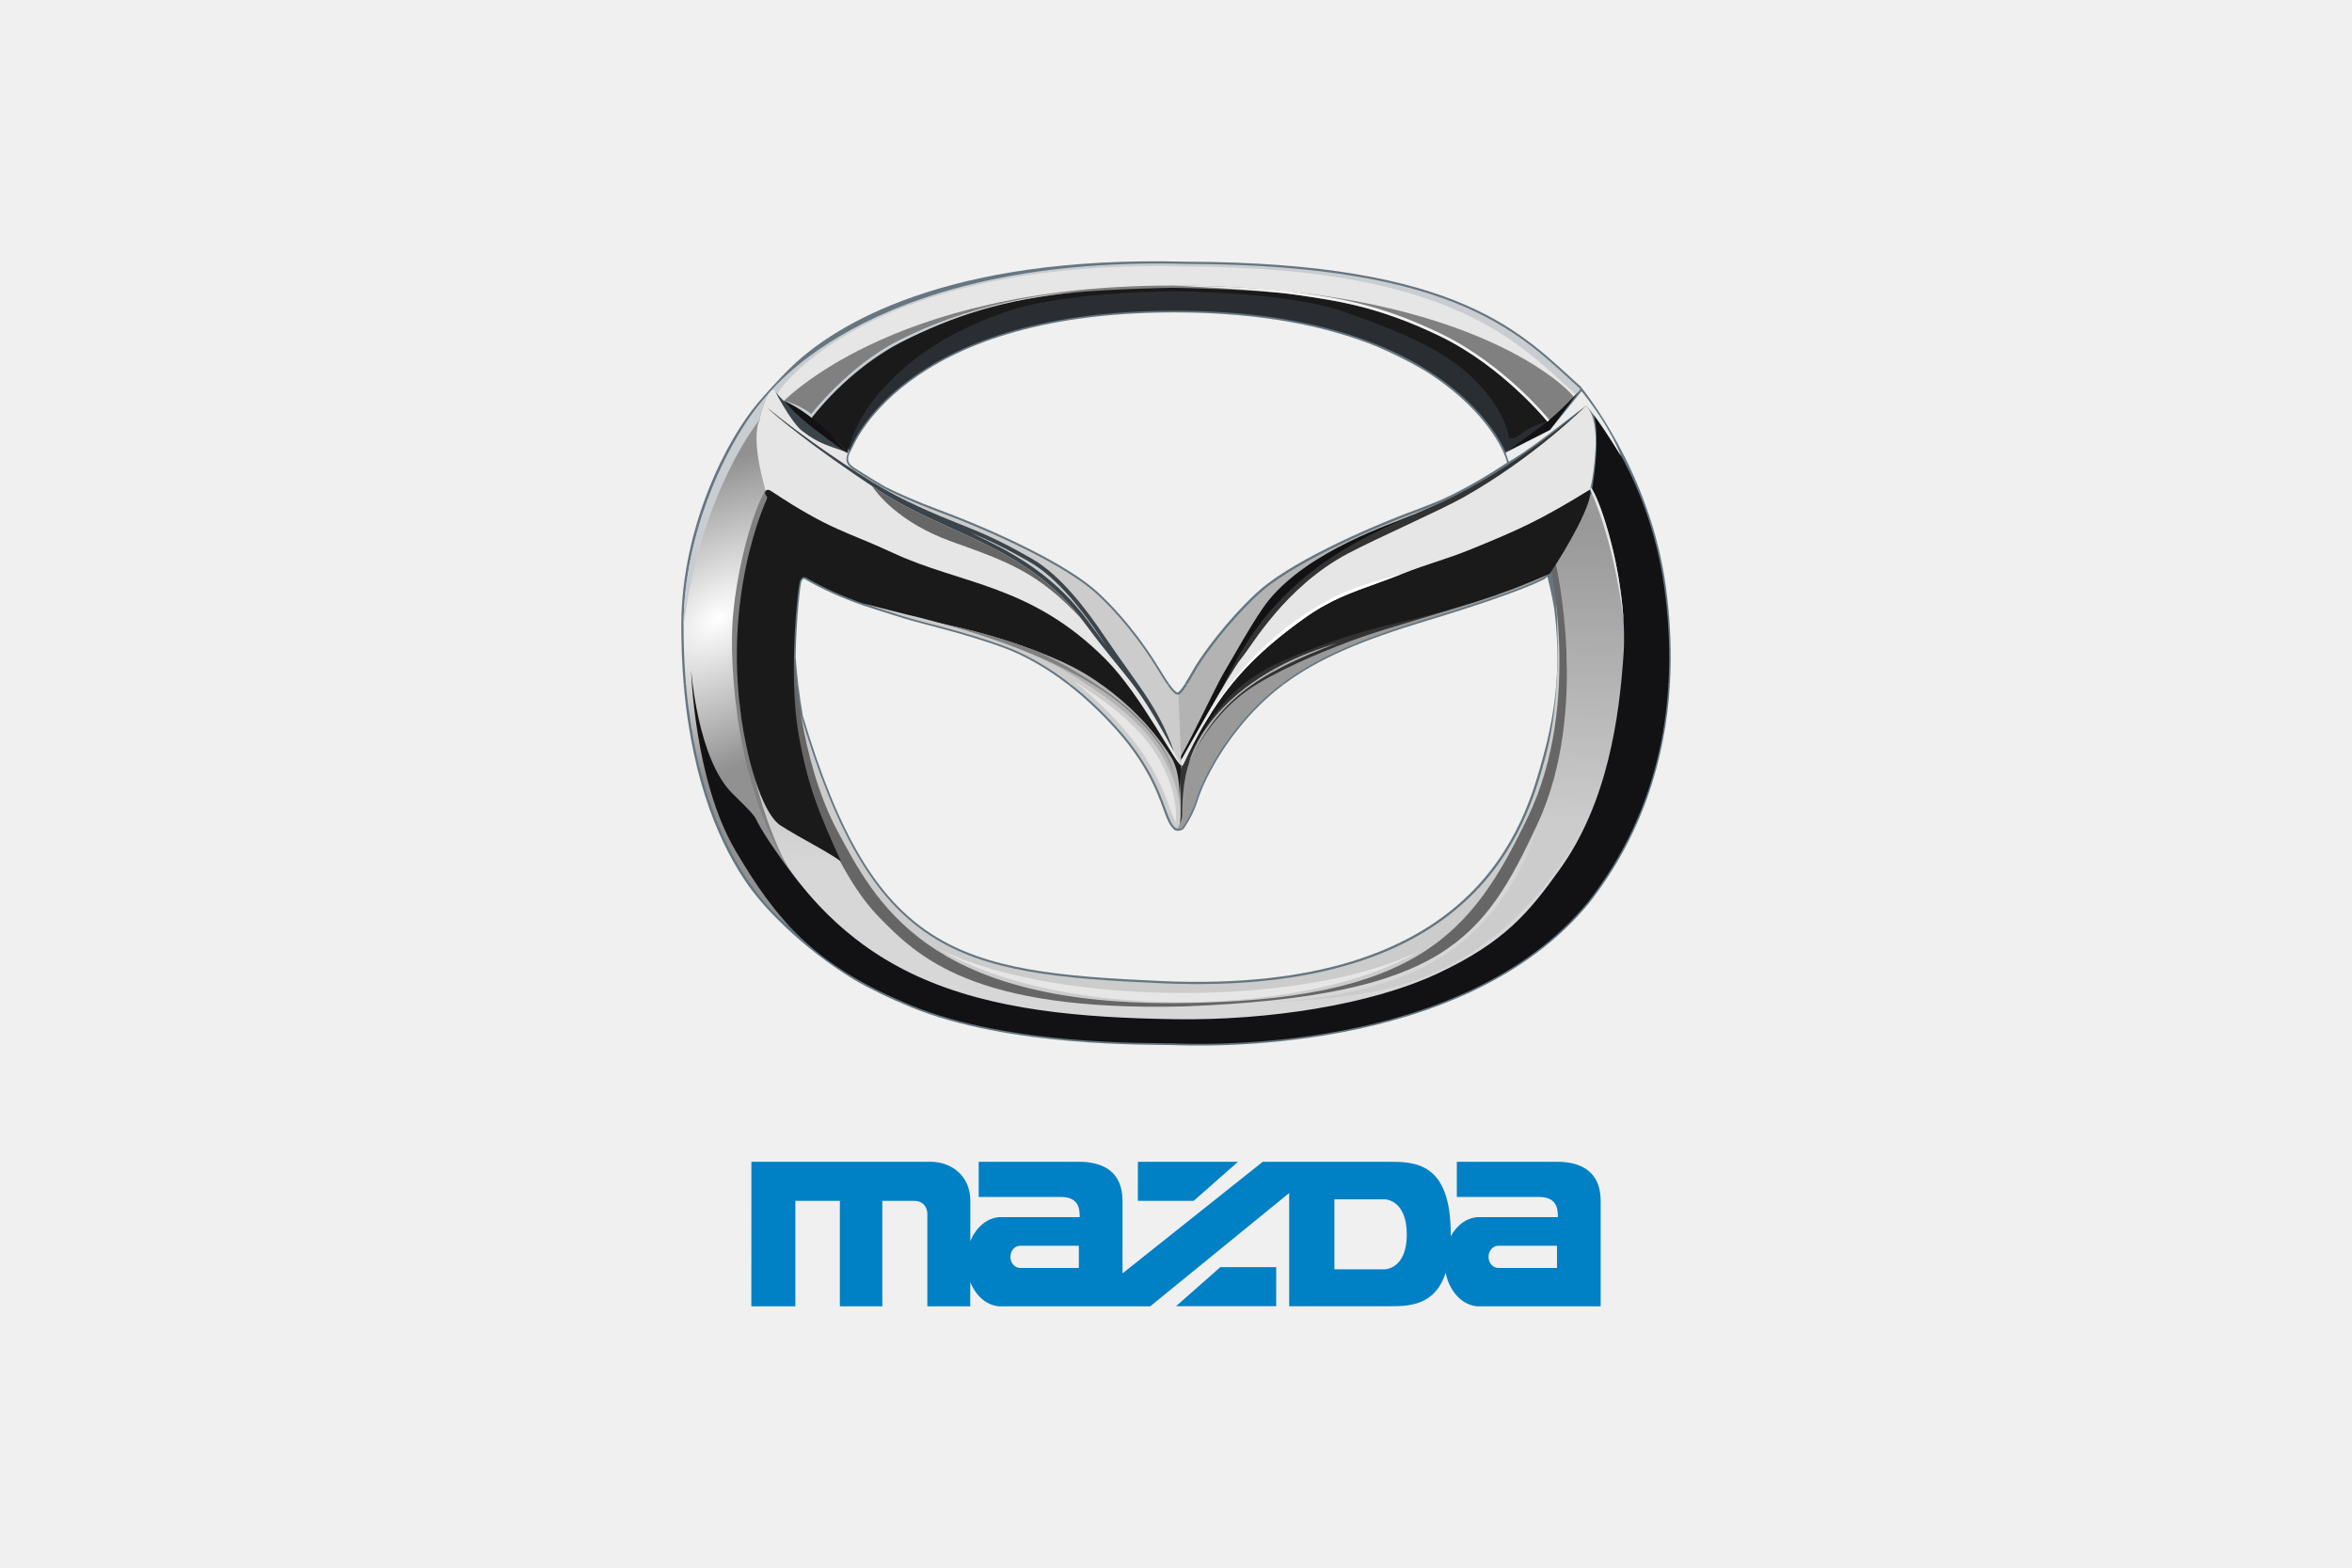
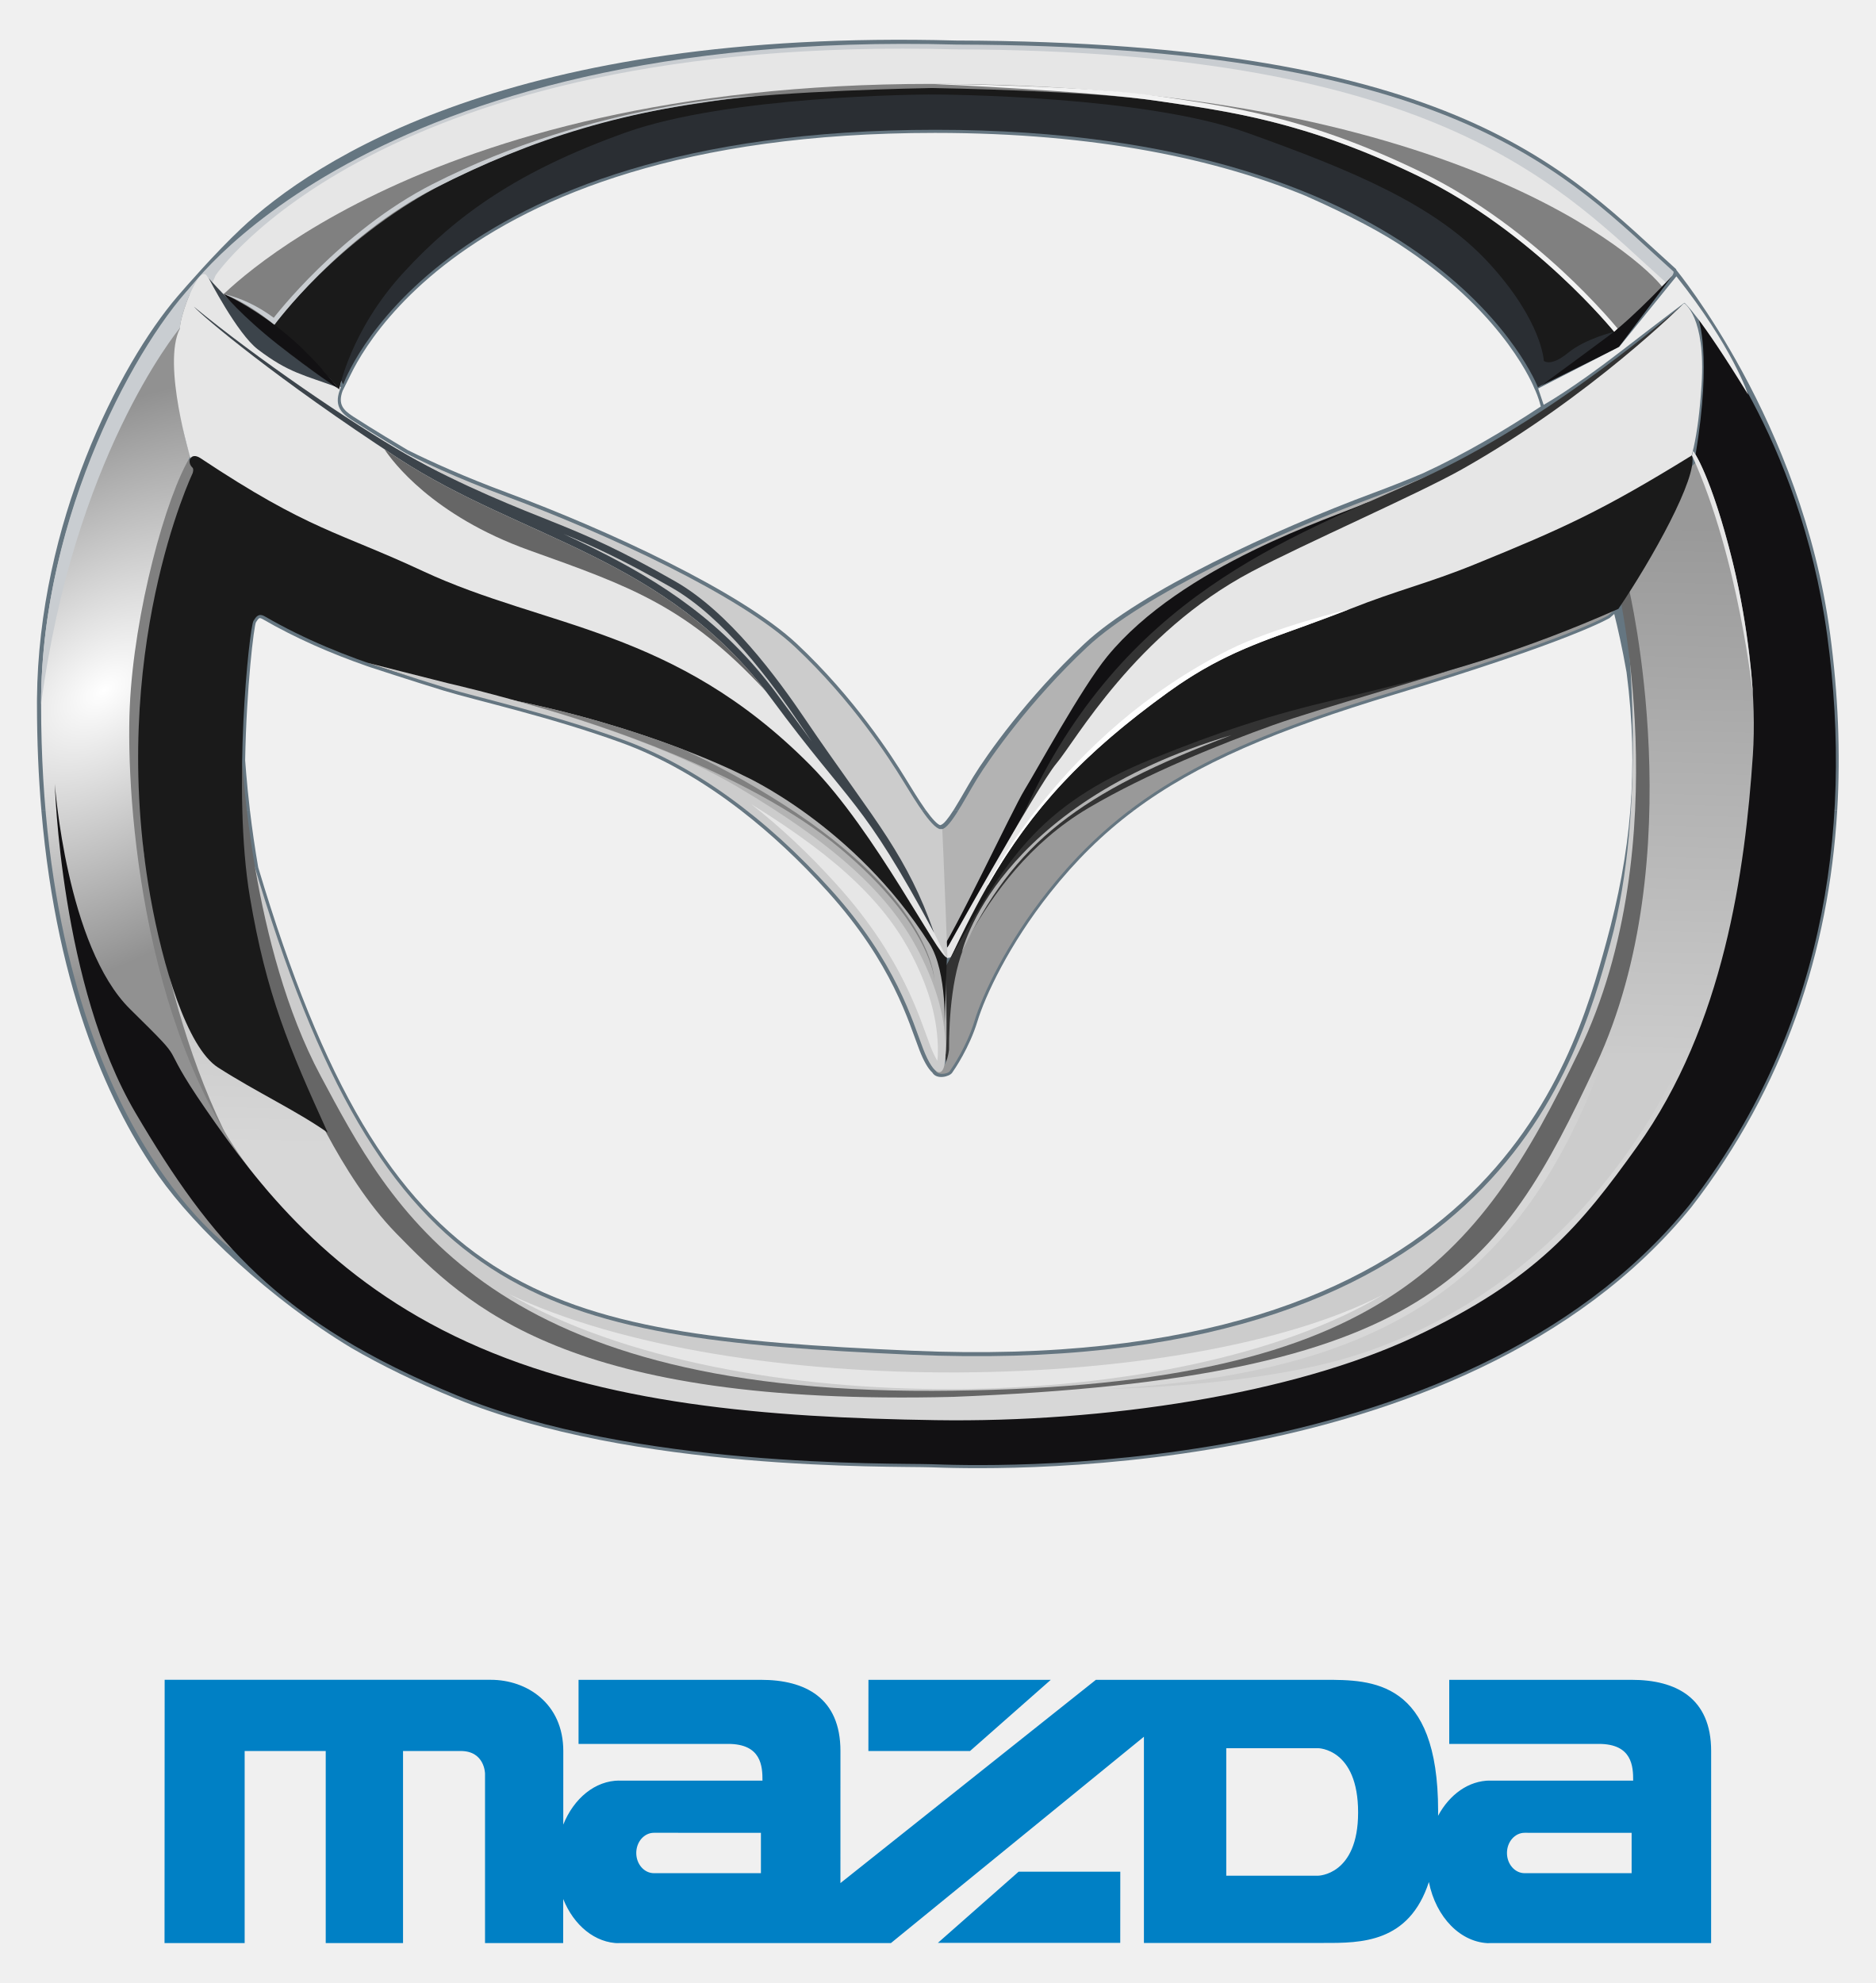
- <svg xmlns="http://www.w3.org/2000/svg" xmlns:xlink="http://www.w3.org/1999/xlink" height="800" width="1200" viewBox="-105.953 -186.568 918.255 1119.407">
+ <svg xmlns="http://www.w3.org/2000/svg" xmlns:xlink="http://www.w3.org/1999/xlink" viewBox="-14.494 -15.588 735.339 777.448">
  <defs>
    <linearGradient id="b">
      <stop offset="0" stop-color="#fff" />
      <stop offset="1" stop-color="#919191" />
    </linearGradient>
    <linearGradient id="a">
      <stop offset="0" stop-color="#999" />
      <stop offset="1" stop-color="#d7d7d7" />
    </linearGradient>
    <linearGradient gradientTransform="matrix(1.25 0 0 -1.25 0 747.5)" y2="240.381" x2="478.44" y1="445.668" x1="483.479" gradientUnits="userSpaceOnUse" id="c" xlink:href="#a" />
    <radialGradient r="35.059" fy="390.012" fx="35.818" cy="390.012" cx="35.818" gradientTransform="matrix(3.61409 -2.70119 -1.66812 -2.23188 548.508 1223.555)" gradientUnits="userSpaceOnUse" id="d" xlink:href="#b" />
  </defs>
  <path d="M289.99 256.546c-20.834-28.207-45.637-44.03-71.176-56.747-4.138-2.06-8.3-4.04-12.475-5.983 12.097 4.76 23.787 10.2 42.472 20.857 20.495 11.69 38.915 36.626 50.554 53.866 1.444 2.14 2.91 4.28 4.384 6.414-4.533-5.882-9.081-12.074-13.759-18.407" fill="#43565c" />
  <path d="M83.496 302.207a427.047 427.047 0 003.242 22.28c50.942 170.367 110.208 183.017 255.87 189.464 113.15 5.006 177.921-23.074 216.067-58.237 38.179-35.192 49.911-77.67 56.595-102 4.803-17.485 7.983-34.367 9.381-51.502l81.11-.005c-3.292 55.027-20.59 108.289-57.148 155.43-45.203 55.674-115.878 81.28-177.034 92.922-61.189 11.648-113.119 9.377-121.088 9.124-7.956-.252-37.052.159-72.9-2.947-35.858-3.11-78.58-9.743-113.706-24.14-15.475-6.342-28.847-12.855-40.612-19.7-31.813-19.164-61.23-47.04-75.613-67.503-18.056-25.689-39.73-70.687-45.929-143.179l81.765-.007zm265.115 0c2.48 3.435 4.424 5.44 5.478 5.711.625-.114 1.35-.626 2.419-1.911.831-.999 1.737-2.298 2.697-3.795l70.83-.005c-12.23 9.161-22.819 19.64-32.782 32.187-16.283 20.504-25.597 40.672-28.573 50.497-3.099 10.227-8.992 18.847-9.909 20.126-1.087 1.519-6.078 2.812-7.75-.095-1.72-1.538-3.473-4.705-5.077-8.851-2.095-5.41-4.71-13.877-9.989-24.523-5.252-10.591-13.161-23.372-25.87-37.475-10.972-12.175-22.385-22.849-34.044-31.861l72.57-.005" fill="#657681" fill-rule="evenodd" />
  <path d="M1.731 302.207C.614 289.15 0 275.194 0 260.297v-.465l.002-.451.002-.453.003-.451c.552-68.743 32.117-131.075 55.118-157.9 3.162-3.688 14.765-16.999 24.787-26.433C108.718 47.028 186.62-4.402 360.242.302 458.987.53 519.127 13.508 559.816 31.16c20.353 8.83 35.809 18.818 48.778 28.93 12.915 10.075 23.357 20.275 33.732 29.582l.278.25.117.354c.066.2 49.153 59.254 60.283 142.836 3.078 23.128 4.123 46.26 2.758 69.088l-81.11.006c1.427-17.492.995-35.25-1.465-54.182-1.728-9.857-3.537-17.74-4.843-22.926.286-.194-1.748 1.569-1.748 1.569s-14.4 8.92-84.147 29.936c-46.377 13.974-77.734 27.11-102.413 45.6l-70.83.002c.198-.304.398-.621.6-.946 2.386-3.833 4.938-8.515 7.294-12.353 5.206-8.476 21.015-30.996 43.49-52.062 21.94-20.565 74.6-44.788 113.511-59.241a453.353 453.353 0 0019.395-7.705c16.011-7.383 31.861-16.75 46.073-26.122-.932-3.632-1.985-5.963-2.552-7.14 0 0-.682-1.772-2.27-4.756-1.617-3.041-4.182-7.37-7.97-12.521-7.583-10.314-20.092-23.96-39.76-37.196-9.14-6.31-22.375-13.306-39.705-20.986-34.506-14.167-81.567-24.659-145.287-24.659-98.709 0-156.438 24.894-189.454 49.64-16.515 12.377-26.876 24.738-33.1 33.98-3.104 4.608-5.184 8.448-6.487 11.137-1.275 2.63-3.176 6.408-3.176 6.408-1.878 5.254.254 7.494 4.087 9.987 7.755 5.04 19.377 11.97 21.511 13.237 9.423 4.678 22.406 10.529 39.008 16.696 38.91 14.454 91.57 38.677 113.51 59.242 22.501 21.09 37.223 44.035 42.402 52.467 2.349 3.823 5.119 8.408 7.741 12.135.184.263.367.518.545.765l-72.57-.006c-15.427-11.922-31.283-20.94-47.11-26.677-28.03-10.162-56.76-16.465-69.375-20.32-6.012-1.838-13.25-4.143-19.188-6.054a2546.539 2546.539 0 01-9.652-3.131l-1.503-.52c-13.634-4.754-27.607-10.757-40.78-18.383-.514-.298-.836-.365-1.01-.371a.587.587 0 00-.378.106c-.144.094-.314.257-.525.535-.24.315-.45.656-.66.97-.76 1.141-3.741 25.444-4.245 54.17.06-.001.449 7.635 1.88 19.679l-81.764-.004" fill="#657681" fill-rule="evenodd" />
  <path d="M84.63 321.777c51.386 174.262 111.164 187.254 258.13 193.756 226.823 10.038 260.699-112.562 274.076-161.266 14.765-53.756 6.5-124.049 6.5-124.049l23.037 78.564-45.483 147.677-63.796 47.26-67.929 20.672-108.687 12.403-138.81-12.403-78.562-39.575-39.578-56.708-15.356-53.756s-6.5-38.394-3.542-52.575z" fill="#ccc" />
  <path d="M619.226 211.873s24.824 102.794-14.79 184.925c-39.613 82.133-77.3 132.305-253.375 132.9-176.073.594-212.643-72.692-239.844-123.459C84.015 355.472 80.52 282.781 80.52 282.781l-3.202 85.387 50.4 94.783 41.991 38.426 59.611 25.942 159.5 10.035 70.311-10.035 74.995-18.88 71.5-59.683 28.32-102.202-2.902-113.352c-4.4-17.404-8.34-24.514-11.818-21.329z" fill="#666" />
  <path d="M49.307 158.036l16.34 10.71s-2.559 118.922-3.07 120.935c-.512 2.012 0 66.317 0 66.317l20.91 81.601-9.176 7.675-44.38-117.35 4.605-96.918 9.176-60.724z" fill="gray" />
  <path d="M625.143 216.21s25.2 105.5-12.918 187.029c-38.118 81.531-65.591 122.684-251.974 130.019-151.182 3.79-190.485-35.57-218.427-64.214-22.103-22.658-37.48-60.566-37.48-60.566s-68.23-126.25-61-86.424c9.476 52.184 24.6 126.96 83.369 173.895 35.998 28.75 108.602 46.47 108.602 46.47l113.714 8.999 101.747-6.034 160.934-62.048 68.821-150.457c-3.206-69.929-9.946-127.778-20.222-173.542l-22.447 19.378z" fill="url(#c)" transform="translate(-1.092 -1.197)" />
  <path d="M57.188 114.134s-2.966 31.725 4.128 50.351c-9.586 15.352-22.21 61.339-23.846 98.282-1.637 36.946 5.265 133.354 52.886 188.38-7.95 15.044-12.686 24.308-12.686 24.308S2.709 424.571 2.709 261.676c0-78.563 42.322-149.159 64.768-167.786-6.857 9.586-10.29 20.244-10.29 20.244z" fill="url(#d)" transform="translate(-1.092 -1.197)" />
  <path d="M7.004 291.757s2.154 78.93 31.654 129.001c29.5 50.07 56.116 82.091 125.973 110.723 69.858 28.632 170.223 26.478 186.12 26.982 15.895.504 207.192 9.069 296.977-101.516 51.441-66.333 64.818-144.898 54.098-223.461-10.718-78.565-50.572-124.467-50.572-124.467s5.542 14.247-1.009 53.598c9.713 16.905 25.47 73.022 22.448 117.916-3.024 44.894-11.263 105.789-45.397 153.464-21.942 30.647-39.35 52.086-87.266 74.534-47.915 22.446-121.299 33.67-187.63 32.662-66.331-1.009-130.142-6.185-183.737-30.647-53.597-24.463-82.09-61.66-102.52-91.3-20.43-29.64-4.673-14.613-29.638-39.213-24.965-24.601-29.5-88.276-29.5-88.276" fill="#121113" />
  <path d="M57.654 100.313S126.863-4.44 360.419 1.886c197.305.453 239.774 51.86 281.182 89.013.897 2.71-16.403 16.738-16.403 16.738l-28.4 10.664-81.347-63.858-144.507-31.502S234.953 39.039 229.301 38.343c-5.65-.696-94.737 49.074-94.737 49.074l-16.656 51.075L65.135 98.64l-7.481 1.672" fill="#c9cdd1" />
  <path d="M70.045 92.36s63.339-94.724 290.17-88.58c191.624.44 238.17 55.303 278.388 91.387-12.83 10.957-26.338 9.424-26.338 9.424l-22.476 12.252-79.005-62.019L370.438 24.23S238.363 39.866 232.874 39.19c-5.488-.677-92.011 47.66-92.011 47.66L94.96 115.376 67.24 98.674z" fill="#e6e6e6" />
  <path d="M70.045 102.883s76.458-85.579 280.576-85.579c204.12 0 278.7 69.102 286.528 79.54-8.869 11.404-24.889 23.577-24.889 23.577-52.292-32.86-101.395-58.815-147.304-77.863L341.504 24.32s-145.9 33.67-148.706 33.67c-2.805 0-78.562 53.312-78.562 53.312s-6.195 10.422-11.955 9.132c-15.693-12.714-32.236-17.55-32.236-17.55z" fill="gray" />
  <path d="M588.43 136.266S550.144 35.298 352.238 35.298c-197.905 0-232.161 99.838-232.161 99.838l-9.462-16.577 33.669-46.067 89.197-40.785 61.953-9.473 59.152-2.925 75.824 4.123 59.705 12.72 82.406 41.692 44.64 35.375 3.188 3.58-31.919 19.467" fill="#2a2e33" />
  <path d="M582.834 151.906s-19.103 12.735-58.033 27.195c-38.928 14.46-91.33 38.603-113.038 58.95-22.368 20.965-38.1 43.383-43.254 51.775-5.154 8.39-11.244 20.827-14.481 19.613-.404 7.178-2.023 50.047-2.023 50.047l2.428 1.618 20.422-35.288 67.744-73.71 30.836-32.86 105.054-50.154z" fill="#b3b3b3" />
  <path d="M520.925 181.672c-12.645 5.544-71.98 24.245-101.364 60.14-10.018 12.237-27.586 44.465-32.383 52.261-4.798 7.798-28.015 57.489-33.67 64.343-5.654 6.855 30.157-28.958 30.157-28.958s97.151-86.361 99.294-87.646c2.142-1.285 36.667-32.385 36.667-32.385s11.223-32.106 1.3-27.755" fill="#121113" />
  <path d="M644.879 104.13s-50.889 44.896-102.721 68.198c-51.832 23.305-116.483 45.596-155.188 130.746-29.431 51.932 45.956-46.61 45.956-46.61l39.667-28.446 92.011-41.039 47.034-30.157z" fill="#333" />
  <path d="M645.735 103.274s-36.209 36.46-87.214 65.2c-16.877 9.51-61.755 29.163-82.416 40.095-45.519 24.087-69.052 66.485-76.42 75.138-7.367 8.654-45.32 76.851-45.32 76.851l16.363-3.512 63.055-83.277 51.318-31.1L602.13 206l38.381-31.957s9.299 4.716 12.08-38.81c1.714-26.818-6.855-31.958-6.855-31.958z" fill="#e6e6e6" />
  <path d="M559.651 246.334l-77.508 24.902-43.49 17.887-55.063 41.036s-12.977 23.15-14.029 28.06c-1.052 4.91-9.118 31.565-9.118 31.565l-1.053 8.77-2.806 3.505-2.455-15.782 1.385-21.539 10.75-19.89 12.416-21.352 23.148-24.903 31.915-18.94 54.011-16.835 44.892-11.574z" fill="#333" />
  <path d="M615.975 225.717s-14.255 8.796-83.717 29.726c-69.463 20.93-105.557 40.063-135.89 78.261-16.38 20.628-25.784 40.952-28.817 50.962-3.032 10.01-8.823 18.483-9.706 19.717-.91 1.27-5.589 1.813-5.649-.917-.02-.94 4.01 2.55 5.375-7.488-.043-11.644 1.024-32.254 7.858-44.376 9.402-16.685 23.659-36.705 46.711-50.355 23.054-13.65 52.779-25.479 72.191-32.456 19.414-6.978 67.945-20.324 88.875-27.908 20.93-7.584 47.318-19.111 47.318-19.111z" fill="#999" />
  <path d="M356.09 363.128s1.126 31.983 0 35.36c-1.125 3.378-6.719-1.69-6.719-1.69l-22.728-53.02-31.98-33.107-48.552-30.33-21.32-8.408-34.232-10.661-14.038-4.221-2.815-8.128 71.562 17.416 53.582 28.04 27.511 25.825 20.477 28.042z" fill="#b3b3b3" />
  <path d="M126.106 151.906s19.103 12.735 58.032 27.195c38.93 14.46 91.332 38.603 113.04 58.95 22.367 20.965 37.013 43.787 42.166 52.178 5.154 8.392 12.331 20.424 15.569 19.21.403 7.178 2.022 50.047 2.022 50.047l-2.427 1.618-20.424-35.288-67.743-73.71-30.837-32.86-105.054-50.154z" fill="#ccc" />
  <path d="M347.54 349.078l-27.766-34.667-50.424-43.27-160.202-62.502-48.831-44.142s-11.409-37.424-4.263-51.319c-.256-4.36 7.877-27.037 10.909-19.976 8.27 8.411 18.228 20.9 52.179 43.066-2.928 6.89-.19 9.905 4.202 12.761 8.586 5.582 21.904 13.473 21.904 13.473l28.6 15.772 55.681 28.07 29.477 18.583 28.83 30.365 21.568 26.632 23.325 30.365 23.882 47.658z" fill="#e6e6e6" />
  <path d="M113.994 428.486c-12.357-8.674-27.877-15.86-43.018-25.563-12.173-7.801-21.755-40.096-26.519-66.957C27.49 240.298 61.01 169.972 61.01 169.972s.587-1.655-.06-2.246c-2.434-2.227-.687-6.234 3.139-3.692 42.8 28.44 53.769 28.687 87.294 44.323 48.011 22.391 98.343 22.182 151.738 75.997 25.417 25.617 50.675 76.054 53.605 75.425-.21 5.024-.97 28.743-.97 28.743s1.355-22.815-5.918-34.26c-29.502-46.414-72.72-65.723-72.72-65.723s-37.227-19.383-95.568-30.607c-25.151-4.839-60.975-13.765-92.2-31.843-2.584-1.495-3.543.328-4.443 1.678-1.699 2.55-8.426 66.846-1.451 108.199 6.473 38.386 15.349 59.156 30.538 92.52z" clip-rule="evenodd" fill="#1a1a1a" />
  <path d="M67.31 93.454s18.753 22.212 50.786 42.923c-13.396-4.969-19.392-5.744-31.498-14.975-8.128-6.199-19.289-27.948-19.289-27.948" fill="#3c444b" />
  <path d="M641.153 92.48s-14.88 16.022-24.85 23.486c-9.97 7.463-26.683 19.693-26.683 19.693l30.443-15.05 21.09-28.13" fill="#121113" />
  <path d="M91.618 113.417s26.838-37.176 71.73-58.958c44.892-21.78 74.836-26.438 102.56-30.52 26.625-3.92 80.576-4.938 84.817-5.013h.265c4.366.072 61.395 1.09 88.049 5.013 27.725 4.082 57.899 7.85 102.791 29.632 44.893 21.78 76.508 60.926 76.508 60.926s-11.263 2.646-18.139 8.28c-6.876 5.634-9.46 3.091-9.46 3.091s-.613-15.556-21.505-38.314c-20.895-22.757-53.186-36.2-94.974-51.148-40.396-14.453-118.14-14.935-123.27-14.95h-.265c-4.997.016-79.662.503-120.039 14.95-41.787 14.948-66.096 32.117-86.99 54.875-20.893 22.757-25.24 45.825-25.24 45.825s-6.831-8.695-13.707-14.33c-6.876-5.633-13.13-9.36-13.13-9.36z" fill="#1a1a1a" />
  <path d="M303.671 275.007a4323.5 4323.5 0 00-13.606-18.518c-20.845-28.223-45.664-44.053-71.209-56.775a527.445 527.445 0 00-12.477-5.985c12.019 4.934 23.705 10.372 42.386 21.027 20.473 11.677 38.881 36.595 50.523 53.837a678.449 678.449 0 004.383 6.414zM61.485 104.623c3.657 4.046 32.571 28.445 80.164 59.491 48.63 31.722 105.211 38.617 146.16 94.062 31.894 43.183 35.167 38.57 63.896 91.948-5.336-15.23-10.971-25.836-18.192-37.145-7.22-11.31-20.292-28.778-31.9-45.975-11.609-17.195-30.344-42.663-51.462-54.708-21.117-12.045-33.363-17.47-47.166-22.988-13.804-5.517-36.29-14.252-58.045-26.665-21.754-12.414-59.14-37.976-83.455-58.02" fill="#3c444b" fill-rule="evenodd" />
  <path d="M358.058 360.323c21.511-46.579 42.273-73.327 85.388-104.52 24.952-18.051 42.957-21.377 71.43-32.675 18.86-7.485 30.192-9.885 48.984-17.537 34.344-13.988 49.645-20.87 84.974-42.663 2.455 8.325-15.813 41.014-28.859 60.2-36.707 16.169-66.256 25.143-110.22 35.434-26.374 6.174-45.775 12.55-72.575 23.382-44.892 18.147-57.884 40.492-79.122 78.38z" fill="#1a1a1a" />
  <path d="M346.063 358.218c6.966 13.768 10.171 25.955 10.171 38.23 0 12.276-4.56 10.171-8.769-.701-4.209-10.873-10.521-34.021-36.124-62.431-25.602-28.41-53.66-48.752-81.717-58.924-28.058-10.17-56.818-16.484-69.444-20.343-12.625-3.857-30.662-9.78-30.662-9.78l31.715 8.028s71.897 16.134 112.932 40.334c41.034 24.2 60.886 43.828 71.898 65.587z" fill="#ccc" />
  <path d="M56.048 112.994c-1.566 1.903-41.671 51.433-54.431 147.485 0-74.352 38.044-143.292 61.15-166.26-3.234 4.825-6.743 15.603-6.72 18.775" fill="#c9cdd1" />
  <path d="M118.3 136.882s-10.137-13.346-22.822-23.294C82.794 103.64 73.13 99.582 73.13 99.582s7.023 8.627 21.311 19.896c14.29 11.27 23.86 17.404 23.86 17.404" fill="#121113" />
  <path d="M73.186 99.676s8.1 2.49 19.935 12.062c0 0 25.42-34.487 63.024-53.631C193.75 38.966 230.9 27.03 281.893 21.987c0 0-62.92 2.131-126.832 34.632-36.235 18.427-62.226 52.372-62.226 52.372-6.334-4.67-12.884-7.774-19.649-9.315" fill="#c9cdd1" />
  <path d="M649.32 161.21s6.919 9.026 15.505 43.706c6.526 26.36 7.944 52.262 7.944 52.262s-5.54-53.902-23.935-94.207z" fill="#e6e6e6" />
  <path d="M351.006 17.323c4.623-.114 61.58.805 88.31 4.74 13.92 2.05 28.453 4.023 45.143 8.215 16.725 4.201 35.611 10.626 58.199 21.586 22.673 11.002 41.955 26.364 55.548 38.945a269.288 269.288 0 0116.38 16.557 216.13 216.13 0 015.097 5.84l-1.345 1.29s-31.615-39.144-76.508-60.925c-44.892-21.782-75.066-25.55-102.791-29.632-26.654-3.923-88.033-6.616-88.033-6.616z" fill="#f2f2f2" />
  <path d="M185.143 491.832c88.655 42.116 266.651 39.615 342.878 0-80.143 48.317-255.202 50.819-342.878 0z" clip-rule="evenodd" fill="#e6e6e6" />
  <path d="M614.831 397.41h30.735s-33.63 87.596-127.75 118.08c-39.386 12.76-98.38 13.456-98.38 13.456 107.635-6.312 162.983-40.725 195.395-131.537z" fill="#ccc" />
  <path d="M372.5 331.714s28.135-59.106 94.805-92.522c17.556-8.8 46.944-15.854 46.944-15.854l-17.105 6.429c-19.144 6.885-34.328 12.022-53.698 26.036-33.265 24.066-53.223 45.488-70.487 75.41l-.459.501" fill="#fff" />
  <path d="M362.586 357.782s12.963-57.579 105.698-85.151c-59.114 22.35-85.436 41.875-105.698 85.15z" clip-rule="evenodd" fill="#b3b3b3" />
  <path d="M352.98 400.3c-.695-1.12-1.624-2.908-2.685-5.648-2.126-5.494-4.791-14.084-10.151-24.893-5.418-10.926-13.549-24.048-26.549-38.475-10.8-11.983-22.054-22.57-33.585-31.592 35.799 22.032 53.375 40.194 63.345 59.896 6.801 13.44 9.845 25.159 9.845 36.86 0 1.631-.087 2.9-.22 3.851z" fill="#e6e6e6" />
  <path d="M588.533 136.726l2.151 6.4s10.702-5.905 29.957-20.745c19.255-14.842 25.213-19.257 25.213-19.257s5.52 4.25 24.994 36.03c0 0-6.07-18.706-28.139-46.4l-22.399 27.64z" fill="#ececec" />
  <path d="M285.664 255.332c-31.011-33.366-52.88-40.939-92.589-55.151-38.132-13.648-53.852-35.094-56.835-39.62a921.357 921.357 0 005.409 3.553c47.786 31.172 103.25 38.37 144.015 91.218z" fill="#666" />
  <path d="M466.25 719.797h35.969s15.719-.107 15.719-24.792c0-25.167-15.719-25.204-15.719-25.204H466.25zM241.875 702.97c-3.826 0-6.929 3.544-6.929 7.917 0 4.373 3.103 7.917 6.93 7.917l41.942-.008v-15.82l-41.943-.007zm341.349 0c-3.826 0-6.929 3.545-6.929 7.918s3.103 7.917 6.929 7.917l41.942-.008v-15.82l-41.942-.006zm-14.646-20.444h57.197c.01-5.573-.376-14.397-13.441-14.403-13.495-.007-58.668 0-58.668 0v-25.129s43.614.013 71.5.006c17.413-.004 31.174 7.096 31.177 27.9l-.014 75.305h-87.56l.999.065c-11.595 0-21.345-10.208-24.081-24.008-7.797 23.94-26.648 23.93-41.23 23.894l-70.488.001V665.31l-99.184 80.894H227.422l.997.065c-9.63 0-17.989-7.042-22.111-17.335l-.017 17.27h-30.636v-66.432s-.071-8.848-9.497-8.869H143.51v75.3h-30.307v-75.3h-31.78v75.3H50.007l.05-103.21 127.882-.002c14.114 0 28.401 9.267 28.401 27.913l-.011 28.855c4.127-10.258 12.461-17.27 22.071-17.27l-1.171.036h57.199c.007-5.573-.378-14.396-13.443-14.403-13.495-.006-58.666 0-58.666 0v-25.128s43.612.013 71.499.006c17.412-.004 31.175 7.096 31.176 27.9l-.01 51.792 100.155-79.698h18.83l70.73.001c18.612 0 44.606 0 44.606 51.452l-.011 1.852c4.479-8.341 11.969-13.809 20.455-13.809l-1.171.037zM325.97 642.994h71.489l-31.656 27.91H325.95zm98.714 103.13h-71.489l31.658-27.91h39.851l-.02 27.91" fill="#0080c5" />
  <path d="M187.849 259.152s6.407 1.4 8.456 1.88c23.46 5.35 42.754 11.765 56.599 17.055 11.839 5.365 25.114 12.392 39.526 21.597 59.125 37.765 59.449 69.27 59.449 69.27s-.841-21.687-36.921-51.833c-36.359-30.38-98.15-49.637-116.423-54.873-3.35-.96-10.686-3.096-10.686-3.096z" clip-rule="evenodd" fill="gray" />
</svg>
